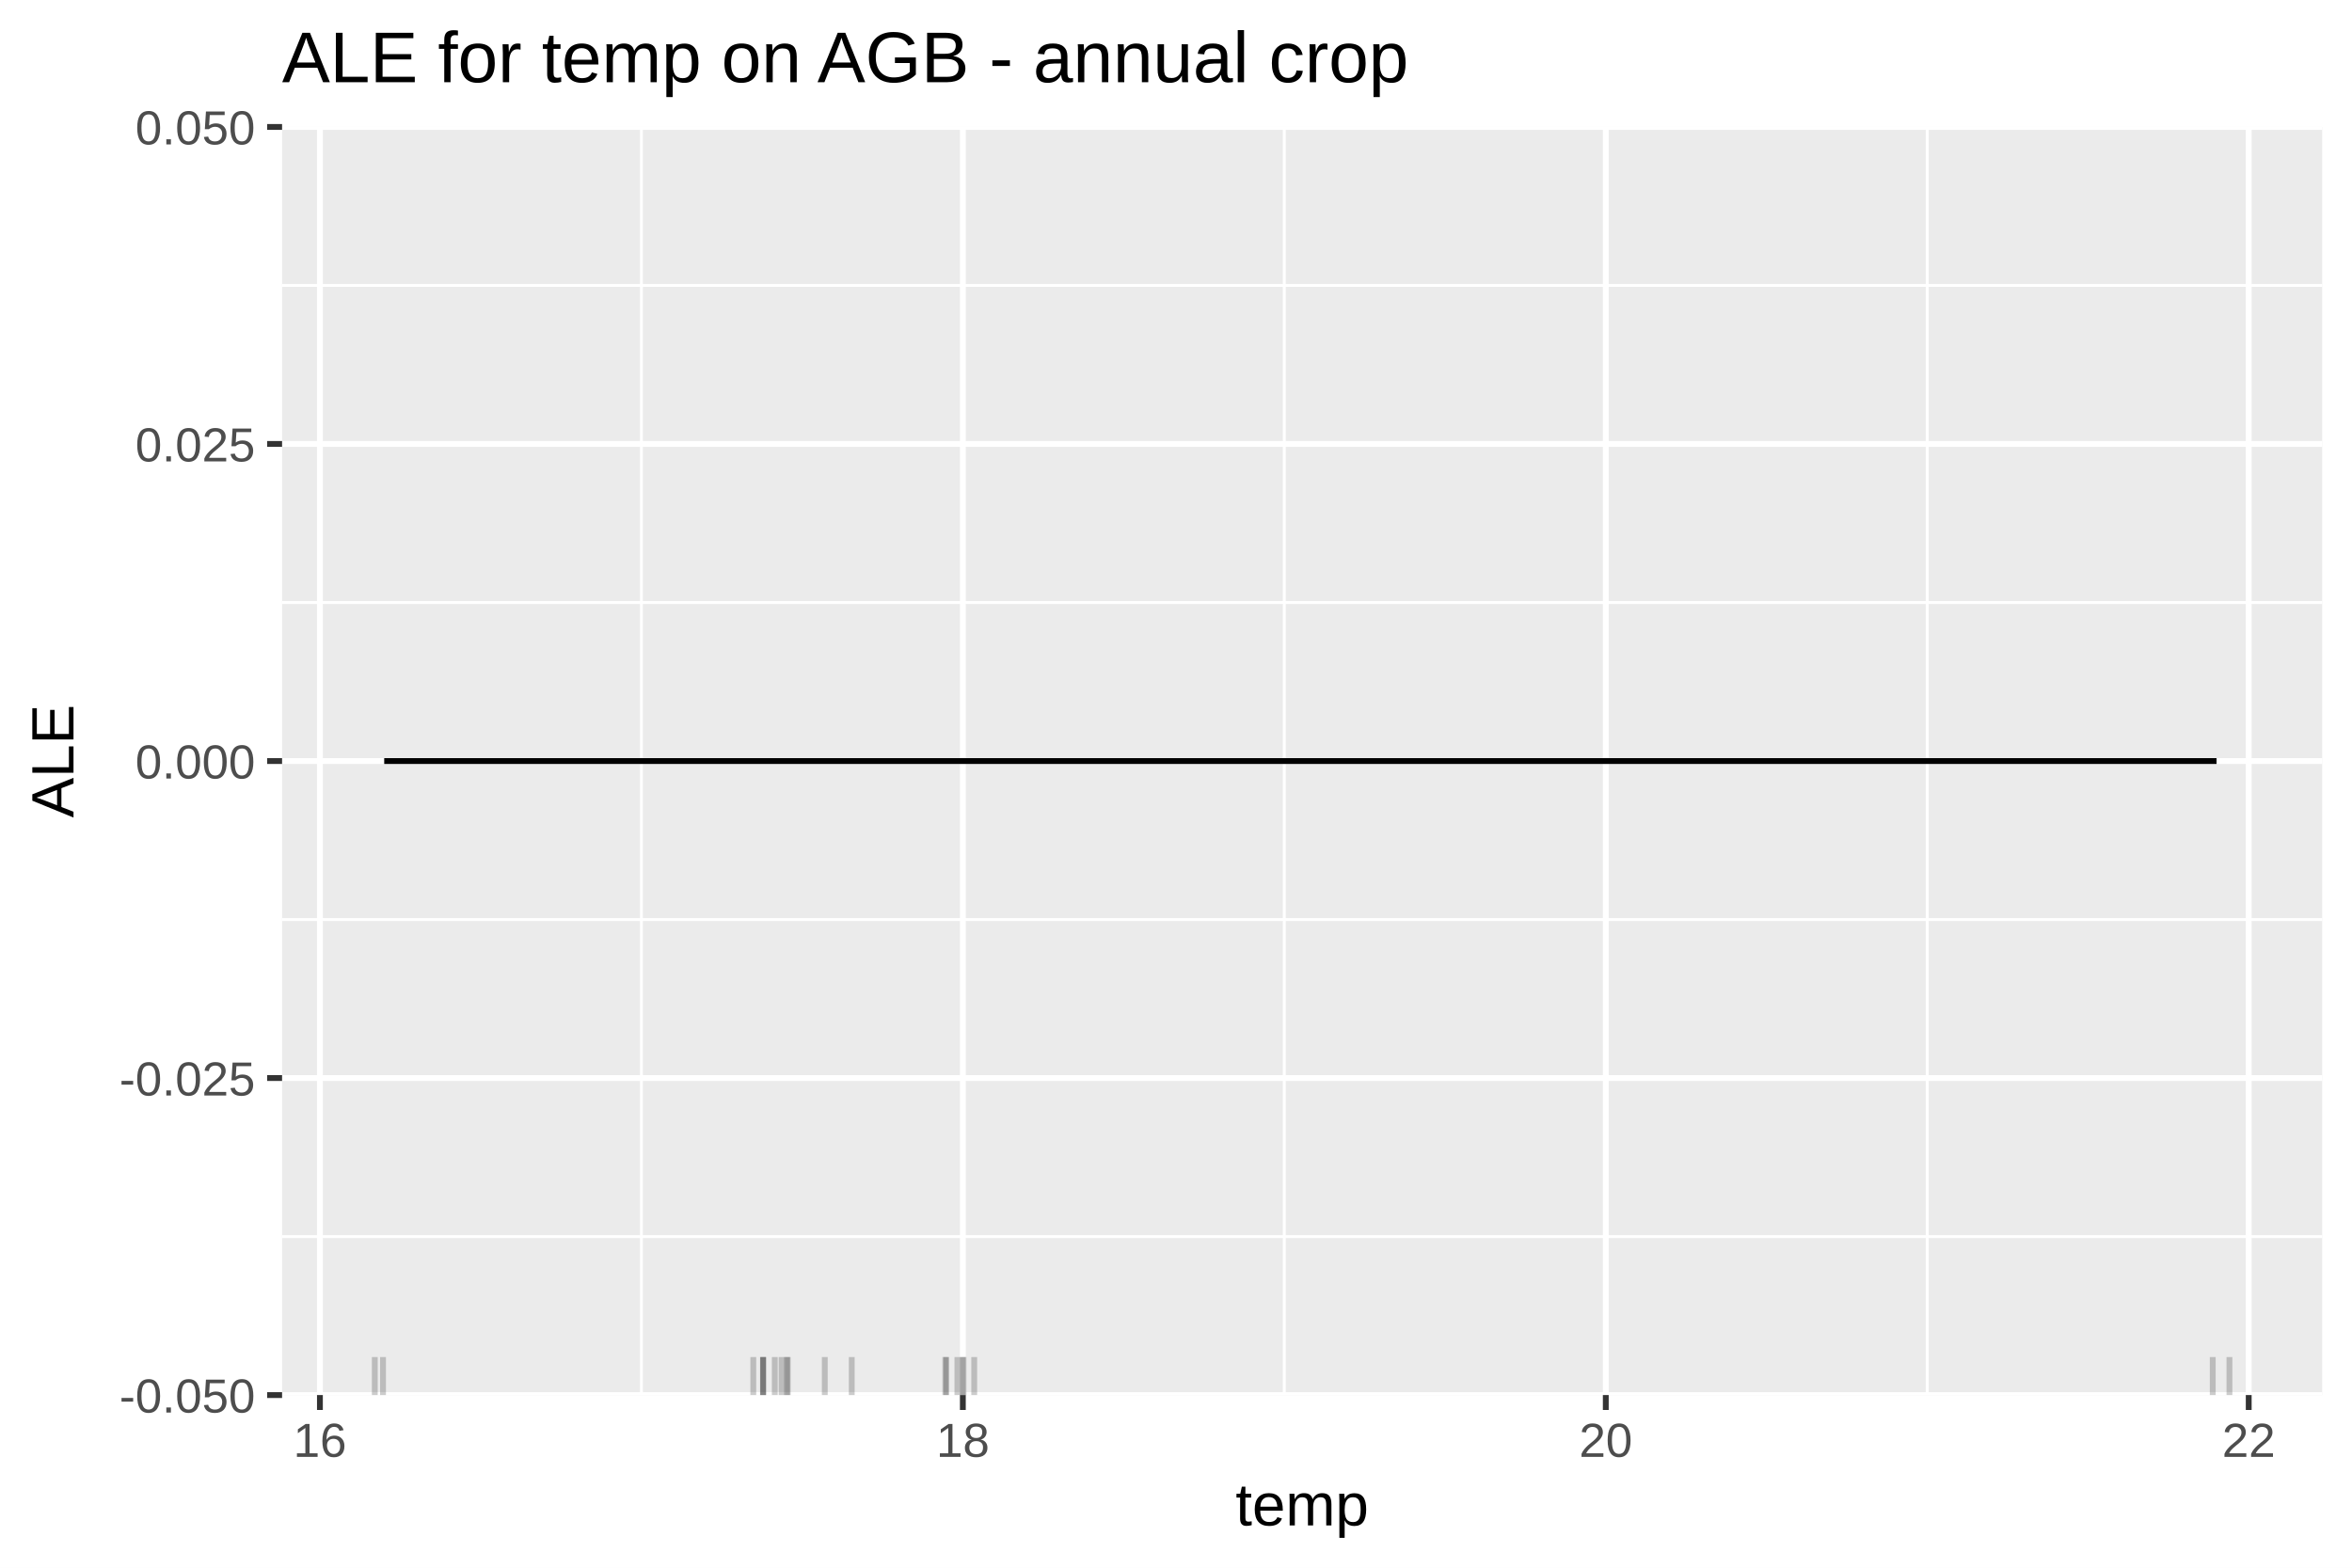
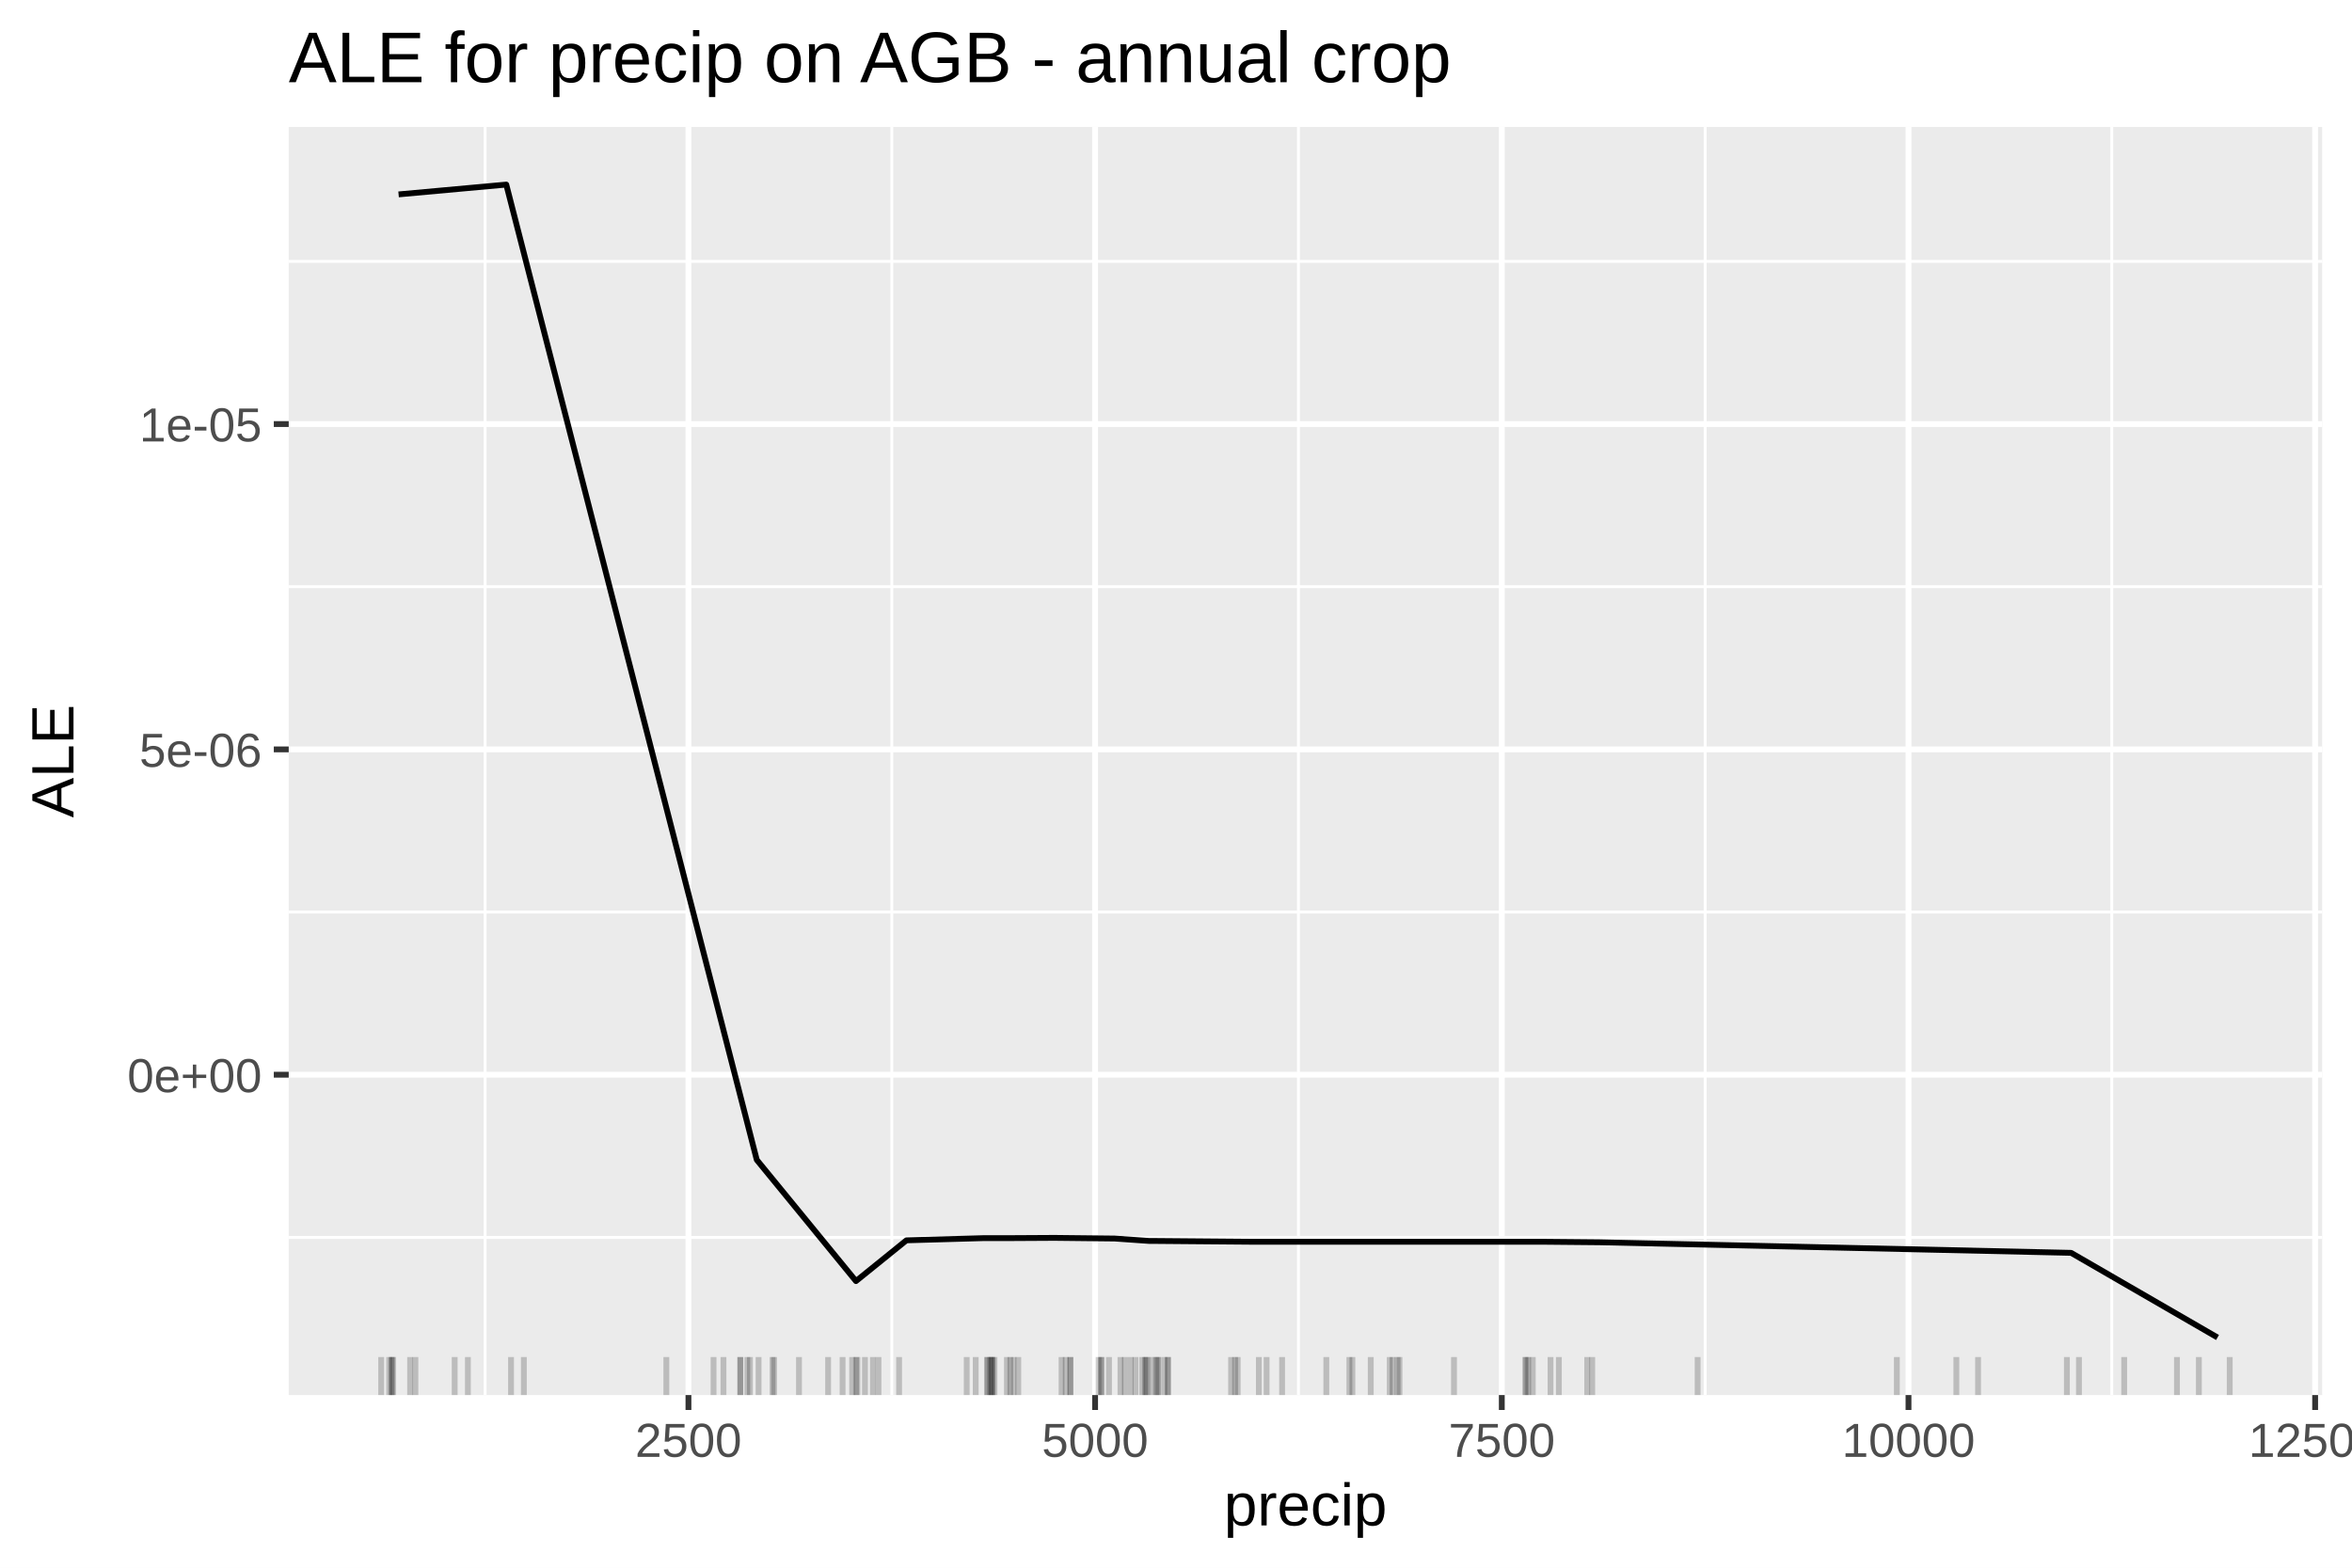
<svg xmlns="http://www.w3.org/2000/svg" class="svglite" width="432.00pt" height="288.00pt" viewBox="0 0 432.00 288.00">
  <defs>
    <style type="text/css">
    .svglite line, .svglite polyline, .svglite polygon, .svglite path, .svglite rect, .svglite circle {
      fill: none;
      stroke: #000000;
      stroke-linecap: round;
      stroke-linejoin: round;
      stroke-miterlimit: 10.00;
    }
    .svglite text {
      white-space: pre;
    }
  </style>
  </defs>
  <rect width="100%" height="100%" style="stroke: none; fill: #FFFFFF;" />
  <defs>
    <clipPath id="cpMC4wMHw0MzIuMDB8MC4wMHwyODguMDA=">
      <rect x="0.00" y="0.00" width="432.00" height="288.00" />
    </clipPath>
  </defs>
  <g clip-path="url(#cpMC4wMHw0MzIuMDB8MC4wMHwyODguMDA=)">
    <rect x="0" y="0.00" width="432.00" height="288.00" style="stroke-width: 1.07; stroke: #FFFFFF; fill: #FFFFFF;" />
  </g>
  <defs>
-     <clipPath id="cpNTEuODF8NDI2LjUyfDIzLjMyfDI1Ni4yOQ==">
-       <rect x="51.81" y="23.32" width="374.71" height="232.97" />
+     <clipPath id="cpNTMuMDN8NDI2LjUyfDIzLjMyfDI1Ni4yOQ==">
+       <rect x="53.03" y="23.32" width="373.49" height="232.97" />
    </clipPath>
  </defs>
-   <g clip-path="url(#cpNTEuODF8NDI2LjUyfDIzLjMyfDI1Ni4yOQ==)">
-     <rect x="51.81" y="23.32" width="374.71" height="232.97" style="stroke-width: 1.07; stroke: none; fill: #EBEBEB;" />
-     <polyline points="51.81,227.17 426.52,227.17 " style="stroke-width: 0.53; stroke: #FFFFFF; stroke-linecap: butt;" />
-     <polyline points="51.81,168.93 426.52,168.93 " style="stroke-width: 0.53; stroke: #FFFFFF; stroke-linecap: butt;" />
-     <polyline points="51.81,110.69 426.52,110.69 " style="stroke-width: 0.53; stroke: #FFFFFF; stroke-linecap: butt;" />
-     <polyline points="51.81,52.44 426.52,52.44 " style="stroke-width: 0.53; stroke: #FFFFFF; stroke-linecap: butt;" />
-     <polyline points="117.81,256.29 117.81,23.32 " style="stroke-width: 0.53; stroke: #FFFFFF; stroke-linecap: butt;" />
-     <polyline points="235.89,256.29 235.89,23.32 " style="stroke-width: 0.53; stroke: #FFFFFF; stroke-linecap: butt;" />
-     <polyline points="353.98,256.29 353.98,23.32 " style="stroke-width: 0.53; stroke: #FFFFFF; stroke-linecap: butt;" />
-     <polyline points="51.81,256.29 426.52,256.29 " style="stroke-width: 1.07; stroke: #FFFFFF; stroke-linecap: butt;" />
-     <polyline points="51.81,198.05 426.52,198.05 " style="stroke-width: 1.07; stroke: #FFFFFF; stroke-linecap: butt;" />
-     <polyline points="51.81,139.81 426.52,139.81 " style="stroke-width: 1.07; stroke: #FFFFFF; stroke-linecap: butt;" />
-     <polyline points="51.81,81.56 426.52,81.56 " style="stroke-width: 1.07; stroke: #FFFFFF; stroke-linecap: butt;" />
-     <polyline points="51.81,23.32 426.52,23.32 " style="stroke-width: 1.07; stroke: #FFFFFF; stroke-linecap: butt;" />
-     <polyline points="58.76,256.29 58.76,23.32 " style="stroke-width: 1.07; stroke: #FFFFFF; stroke-linecap: butt;" />
-     <polyline points="176.85,256.29 176.85,23.32 " style="stroke-width: 1.07; stroke: #FFFFFF; stroke-linecap: butt;" />
-     <polyline points="294.94,256.29 294.94,23.32 " style="stroke-width: 1.07; stroke: #FFFFFF; stroke-linecap: butt;" />
-     <polyline points="413.03,256.29 413.03,23.32 " style="stroke-width: 1.07; stroke: #FFFFFF; stroke-linecap: butt;" />
-     <polyline points="70.57,139.81 141.42,139.81 153.23,139.81 176.85,139.81 407.12,139.81 " style="stroke-width: 1.07; stroke-linecap: butt;" />
-     <line x1="70.35" y1="256.29" x2="70.35" y2="249.31" style="stroke-width: 1.07; stroke: #000000; stroke-opacity: 0.20; stroke-linecap: butt;" />
-     <line x1="68.84" y1="256.29" x2="68.84" y2="249.31" style="stroke-width: 1.07; stroke: #000000; stroke-opacity: 0.20; stroke-linecap: butt;" />
-     <line x1="143.56" y1="256.29" x2="143.56" y2="249.31" style="stroke-width: 1.07; stroke: #000000; stroke-opacity: 0.20; stroke-linecap: butt;" />
-     <line x1="140.20" y1="256.29" x2="140.20" y2="249.31" style="stroke-width: 1.07; stroke: #000000; stroke-opacity: 0.20; stroke-linecap: butt;" />
-     <line x1="140.13" y1="256.29" x2="140.13" y2="249.31" style="stroke-width: 1.07; stroke: #000000; stroke-opacity: 0.20; stroke-linecap: butt;" />
-     <line x1="144.54" y1="256.29" x2="144.54" y2="249.31" style="stroke-width: 1.07; stroke: #000000; stroke-opacity: 0.20; stroke-linecap: butt;" />
-     <line x1="175.85" y1="256.29" x2="175.85" y2="249.31" style="stroke-width: 1.07; stroke: #000000; stroke-opacity: 0.20; stroke-linecap: butt;" />
-     <line x1="173.63" y1="256.29" x2="173.63" y2="249.31" style="stroke-width: 1.07; stroke: #000000; stroke-opacity: 0.20; stroke-linecap: butt;" />
-     <line x1="144.68" y1="256.29" x2="144.68" y2="249.31" style="stroke-width: 1.07; stroke: #000000; stroke-opacity: 0.20; stroke-linecap: butt;" />
-     <line x1="142.31" y1="256.29" x2="142.31" y2="249.31" style="stroke-width: 1.07; stroke: #000000; stroke-opacity: 0.20; stroke-linecap: butt;" />
-     <line x1="176.97" y1="256.29" x2="176.97" y2="249.31" style="stroke-width: 1.07; stroke: #000000; stroke-opacity: 0.20; stroke-linecap: butt;" />
-     <line x1="178.94" y1="256.29" x2="178.94" y2="249.31" style="stroke-width: 1.07; stroke: #000000; stroke-opacity: 0.20; stroke-linecap: butt;" />
-     <line x1="156.44" y1="256.29" x2="156.44" y2="249.31" style="stroke-width: 1.07; stroke: #000000; stroke-opacity: 0.20; stroke-linecap: butt;" />
-     <line x1="151.49" y1="256.29" x2="151.49" y2="249.31" style="stroke-width: 1.07; stroke: #000000; stroke-opacity: 0.20; stroke-linecap: butt;" />
-     <line x1="140.16" y1="256.29" x2="140.16" y2="249.31" style="stroke-width: 1.07; stroke: #000000; stroke-opacity: 0.20; stroke-linecap: butt;" />
-     <line x1="138.36" y1="256.29" x2="138.36" y2="249.31" style="stroke-width: 1.07; stroke: #000000; stroke-opacity: 0.20; stroke-linecap: butt;" />
-     <line x1="173.82" y1="256.29" x2="173.82" y2="249.31" style="stroke-width: 1.07; stroke: #000000; stroke-opacity: 0.20; stroke-linecap: butt;" />
-     <line x1="176.81" y1="256.29" x2="176.81" y2="249.31" style="stroke-width: 1.07; stroke: #000000; stroke-opacity: 0.20; stroke-linecap: butt;" />
-     <line x1="409.49" y1="256.29" x2="409.49" y2="249.31" style="stroke-width: 1.07; stroke: #000000; stroke-opacity: 0.20; stroke-linecap: butt;" />
-     <line x1="406.42" y1="256.29" x2="406.42" y2="249.31" style="stroke-width: 1.07; stroke: #000000; stroke-opacity: 0.20; stroke-linecap: butt;" />
+   <g clip-path="url(#cpNTMuMDN8NDI2LjUyfDIzLjMyfDI1Ni4yOQ==)">
+     <rect x="53.03" y="23.32" width="373.49" height="232.97" style="stroke-width: 1.07; stroke: none; fill: #EBEBEB;" />
+     <polyline points="53.03,227.33 426.52,227.33 " style="stroke-width: 0.53; stroke: #FFFFFF; stroke-linecap: butt;" />
+     <polyline points="53.03,167.55 426.52,167.55 " style="stroke-width: 0.53; stroke: #FFFFFF; stroke-linecap: butt;" />
+     <polyline points="53.03,107.78 426.52,107.78 " style="stroke-width: 0.53; stroke: #FFFFFF; stroke-linecap: butt;" />
+     <polyline points="53.03,48.01 426.52,48.01 " style="stroke-width: 0.53; stroke: #FFFFFF; stroke-linecap: butt;" />
+     <polyline points="89.10,256.29 89.10,23.32 " style="stroke-width: 0.53; stroke: #FFFFFF; stroke-linecap: butt;" />
+     <polyline points="163.80,256.29 163.80,23.32 " style="stroke-width: 0.53; stroke: #FFFFFF; stroke-linecap: butt;" />
+     <polyline points="238.49,256.29 238.49,23.32 " style="stroke-width: 0.53; stroke: #FFFFFF; stroke-linecap: butt;" />
+     <polyline points="313.19,256.29 313.19,23.32 " style="stroke-width: 0.53; stroke: #FFFFFF; stroke-linecap: butt;" />
+     <polyline points="387.88,256.29 387.88,23.32 " style="stroke-width: 0.53; stroke: #FFFFFF; stroke-linecap: butt;" />
+     <polyline points="53.03,197.44 426.52,197.44 " style="stroke-width: 1.07; stroke: #FFFFFF; stroke-linecap: butt;" />
+     <polyline points="53.03,137.67 426.52,137.67 " style="stroke-width: 1.07; stroke: #FFFFFF; stroke-linecap: butt;" />
+     <polyline points="53.03,77.90 426.52,77.90 " style="stroke-width: 1.07; stroke: #FFFFFF; stroke-linecap: butt;" />
+     <polyline points="126.45,256.29 126.45,23.32 " style="stroke-width: 1.07; stroke: #FFFFFF; stroke-linecap: butt;" />
+     <polyline points="201.14,256.29 201.14,23.32 " style="stroke-width: 1.07; stroke: #FFFFFF; stroke-linecap: butt;" />
+     <polyline points="275.84,256.29 275.84,23.32 " style="stroke-width: 1.07; stroke: #FFFFFF; stroke-linecap: butt;" />
+     <polyline points="350.54,256.29 350.54,23.32 " style="stroke-width: 1.07; stroke: #FFFFFF; stroke-linecap: butt;" />
+     <polyline points="425.23,256.29 425.23,23.32 " style="stroke-width: 1.07; stroke: #FFFFFF; stroke-linecap: butt;" />
+     <polyline points="73.21,35.71 92.99,33.91 139.00,213.08 157.22,235.35 166.49,227.86 180.53,227.46 184.71,227.46 193.68,227.41 204.73,227.53 211.00,227.97 211.30,227.97 229.53,228.12 251.04,228.12 254.63,228.12 283.01,228.12 293.77,228.22 380.41,230.16 407.30,245.71 " style="stroke-width: 1.07; stroke-linecap: butt;" />
+     <line x1="83.51" y1="256.29" x2="83.51" y2="249.31" style="stroke-width: 1.07; stroke: #000000; stroke-opacity: 0.20; stroke-linecap: butt;" />
+     <line x1="71.49" y1="256.29" x2="71.49" y2="249.31" style="stroke-width: 1.07; stroke: #000000; stroke-opacity: 0.20; stroke-linecap: butt;" />
+     <line x1="75.33" y1="256.29" x2="75.33" y2="249.31" style="stroke-width: 1.07; stroke: #000000; stroke-opacity: 0.20; stroke-linecap: butt;" />
+     <line x1="71.99" y1="256.29" x2="71.99" y2="249.31" style="stroke-width: 1.07; stroke: #000000; stroke-opacity: 0.20; stroke-linecap: butt;" />
+     <line x1="71.92" y1="256.29" x2="71.92" y2="249.31" style="stroke-width: 1.07; stroke: #000000; stroke-opacity: 0.20; stroke-linecap: butt;" />
+     <line x1="76.30" y1="256.29" x2="76.30" y2="249.31" style="stroke-width: 1.07; stroke: #000000; stroke-opacity: 0.20; stroke-linecap: butt;" />
+     <line x1="72.22" y1="256.29" x2="72.22" y2="249.31" style="stroke-width: 1.07; stroke: #000000; stroke-opacity: 0.20; stroke-linecap: butt;" />
+     <line x1="70.01" y1="256.29" x2="70.01" y2="249.31" style="stroke-width: 1.07; stroke: #000000; stroke-opacity: 0.20; stroke-linecap: butt;" />
+     <line x1="96.22" y1="256.29" x2="96.22" y2="249.31" style="stroke-width: 1.07; stroke: #000000; stroke-opacity: 0.20; stroke-linecap: butt;" />
+     <line x1="93.86" y1="256.29" x2="93.86" y2="249.31" style="stroke-width: 1.07; stroke: #000000; stroke-opacity: 0.20; stroke-linecap: butt;" />
+     <line x1="85.94" y1="256.29" x2="85.94" y2="249.31" style="stroke-width: 1.07; stroke: #000000; stroke-opacity: 0.20; stroke-linecap: butt;" />
+     <line x1="146.75" y1="256.29" x2="146.75" y2="249.31" style="stroke-width: 1.07; stroke: #000000; stroke-opacity: 0.20; stroke-linecap: butt;" />
+     <line x1="142.18" y1="256.29" x2="142.18" y2="249.31" style="stroke-width: 1.07; stroke: #000000; stroke-opacity: 0.20; stroke-linecap: butt;" />
+     <line x1="137.27" y1="256.29" x2="137.27" y2="249.31" style="stroke-width: 1.07; stroke: #000000; stroke-opacity: 0.20; stroke-linecap: butt;" />
+     <line x1="137.74" y1="256.29" x2="137.74" y2="249.31" style="stroke-width: 1.07; stroke: #000000; stroke-opacity: 0.20; stroke-linecap: butt;" />
+     <line x1="135.96" y1="256.29" x2="135.96" y2="249.31" style="stroke-width: 1.07; stroke: #000000; stroke-opacity: 0.20; stroke-linecap: butt;" />
+     <line x1="135.99" y1="256.29" x2="135.99" y2="249.31" style="stroke-width: 1.07; stroke: #000000; stroke-opacity: 0.20; stroke-linecap: butt;" />
+     <line x1="152.10" y1="256.29" x2="152.10" y2="249.31" style="stroke-width: 1.07; stroke: #000000; stroke-opacity: 0.20; stroke-linecap: butt;" />
+     <line x1="157.48" y1="256.29" x2="157.48" y2="249.31" style="stroke-width: 1.07; stroke: #000000; stroke-opacity: 0.20; stroke-linecap: butt;" />
+     <line x1="156.52" y1="256.29" x2="156.52" y2="249.31" style="stroke-width: 1.07; stroke: #000000; stroke-opacity: 0.20; stroke-linecap: butt;" />
+     <line x1="157.24" y1="256.29" x2="157.24" y2="249.31" style="stroke-width: 1.07; stroke: #000000; stroke-opacity: 0.20; stroke-linecap: butt;" />
+     <line x1="160.33" y1="256.29" x2="160.33" y2="249.31" style="stroke-width: 1.07; stroke: #000000; stroke-opacity: 0.20; stroke-linecap: butt;" />
+     <line x1="132.88" y1="256.29" x2="132.88" y2="249.31" style="stroke-width: 1.07; stroke: #000000; stroke-opacity: 0.20; stroke-linecap: butt;" />
+     <line x1="154.76" y1="256.29" x2="154.76" y2="249.31" style="stroke-width: 1.07; stroke: #000000; stroke-opacity: 0.20; stroke-linecap: butt;" />
+     <line x1="158.87" y1="256.29" x2="158.87" y2="249.31" style="stroke-width: 1.07; stroke: #000000; stroke-opacity: 0.20; stroke-linecap: butt;" />
+     <line x1="139.33" y1="256.29" x2="139.33" y2="249.31" style="stroke-width: 1.07; stroke: #000000; stroke-opacity: 0.20; stroke-linecap: butt;" />
+     <line x1="122.39" y1="256.29" x2="122.39" y2="249.31" style="stroke-width: 1.07; stroke: #000000; stroke-opacity: 0.20; stroke-linecap: butt;" />
+     <line x1="141.90" y1="256.29" x2="141.90" y2="249.31" style="stroke-width: 1.07; stroke: #000000; stroke-opacity: 0.20; stroke-linecap: butt;" />
+     <line x1="181.41" y1="256.29" x2="181.41" y2="249.31" style="stroke-width: 1.07; stroke: #000000; stroke-opacity: 0.20; stroke-linecap: butt;" />
+     <line x1="182.23" y1="256.29" x2="182.23" y2="249.31" style="stroke-width: 1.07; stroke: #000000; stroke-opacity: 0.20; stroke-linecap: butt;" />
+     <line x1="131.06" y1="256.29" x2="131.06" y2="249.31" style="stroke-width: 1.07; stroke: #000000; stroke-opacity: 0.20; stroke-linecap: butt;" />
+     <line x1="177.56" y1="256.29" x2="177.56" y2="249.31" style="stroke-width: 1.07; stroke: #000000; stroke-opacity: 0.20; stroke-linecap: butt;" />
+     <line x1="181.29" y1="256.29" x2="181.29" y2="249.31" style="stroke-width: 1.07; stroke: #000000; stroke-opacity: 0.20; stroke-linecap: butt;" />
+     <line x1="161.35" y1="256.29" x2="161.35" y2="249.31" style="stroke-width: 1.07; stroke: #000000; stroke-opacity: 0.20; stroke-linecap: butt;" />
+     <line x1="182.33" y1="256.29" x2="182.33" y2="249.31" style="stroke-width: 1.07; stroke: #000000; stroke-opacity: 0.20; stroke-linecap: butt;" />
+     <line x1="186.16" y1="256.29" x2="186.16" y2="249.31" style="stroke-width: 1.07; stroke: #000000; stroke-opacity: 0.20; stroke-linecap: butt;" />
+     <line x1="184.95" y1="256.29" x2="184.95" y2="249.31" style="stroke-width: 1.07; stroke: #000000; stroke-opacity: 0.20; stroke-linecap: butt;" />
+     <line x1="181.85" y1="256.29" x2="181.85" y2="249.31" style="stroke-width: 1.07; stroke: #000000; stroke-opacity: 0.20; stroke-linecap: butt;" />
+     <line x1="179.21" y1="256.29" x2="179.21" y2="249.31" style="stroke-width: 1.07; stroke: #000000; stroke-opacity: 0.20; stroke-linecap: butt;" />
+     <line x1="182.66" y1="256.29" x2="182.66" y2="249.31" style="stroke-width: 1.07; stroke: #000000; stroke-opacity: 0.20; stroke-linecap: butt;" />
+     <line x1="182.08" y1="256.29" x2="182.08" y2="249.31" style="stroke-width: 1.07; stroke: #000000; stroke-opacity: 0.20; stroke-linecap: butt;" />
+     <line x1="165.14" y1="256.29" x2="165.14" y2="249.31" style="stroke-width: 1.07; stroke: #000000; stroke-opacity: 0.20; stroke-linecap: butt;" />
+     <line x1="227.33" y1="256.29" x2="227.33" y2="249.31" style="stroke-width: 1.07; stroke: #000000; stroke-opacity: 0.20; stroke-linecap: butt;" />
+     <line x1="248.40" y1="256.29" x2="248.40" y2="249.31" style="stroke-width: 1.07; stroke: #000000; stroke-opacity: 0.20; stroke-linecap: butt;" />
+     <line x1="247.85" y1="256.29" x2="247.85" y2="249.31" style="stroke-width: 1.07; stroke: #000000; stroke-opacity: 0.20; stroke-linecap: butt;" />
+     <line x1="212.35" y1="256.29" x2="212.35" y2="249.31" style="stroke-width: 1.07; stroke: #000000; stroke-opacity: 0.20; stroke-linecap: butt;" />
+     <line x1="196.59" y1="256.29" x2="196.59" y2="249.31" style="stroke-width: 1.07; stroke: #000000; stroke-opacity: 0.20; stroke-linecap: butt;" />
+     <line x1="194.98" y1="256.29" x2="194.98" y2="249.31" style="stroke-width: 1.07; stroke: #000000; stroke-opacity: 0.20; stroke-linecap: butt;" />
+     <line x1="195.75" y1="256.29" x2="195.75" y2="249.31" style="stroke-width: 1.07; stroke: #000000; stroke-opacity: 0.20; stroke-linecap: butt;" />
+     <line x1="187.03" y1="256.29" x2="187.03" y2="249.31" style="stroke-width: 1.07; stroke: #000000; stroke-opacity: 0.20; stroke-linecap: butt;" />
+     <line x1="196.62" y1="256.29" x2="196.62" y2="249.31" style="stroke-width: 1.07; stroke: #000000; stroke-opacity: 0.20; stroke-linecap: butt;" />
+     <line x1="185.57" y1="256.29" x2="185.57" y2="249.31" style="stroke-width: 1.07; stroke: #000000; stroke-opacity: 0.20; stroke-linecap: butt;" />
+     <line x1="210.52" y1="256.29" x2="210.52" y2="249.31" style="stroke-width: 1.07; stroke: #000000; stroke-opacity: 0.20; stroke-linecap: butt;" />
+     <line x1="212.76" y1="256.29" x2="212.76" y2="249.31" style="stroke-width: 1.07; stroke: #000000; stroke-opacity: 0.20; stroke-linecap: butt;" />
+     <line x1="232.64" y1="256.29" x2="232.64" y2="249.31" style="stroke-width: 1.07; stroke: #000000; stroke-opacity: 0.20; stroke-linecap: butt;" />
+     <line x1="205.80" y1="256.29" x2="205.80" y2="249.31" style="stroke-width: 1.07; stroke: #000000; stroke-opacity: 0.20; stroke-linecap: butt;" />
+     <line x1="208.56" y1="256.29" x2="208.56" y2="249.31" style="stroke-width: 1.07; stroke: #000000; stroke-opacity: 0.20; stroke-linecap: butt;" />
+     <line x1="210.73" y1="256.29" x2="210.73" y2="249.31" style="stroke-width: 1.07; stroke: #000000; stroke-opacity: 0.20; stroke-linecap: butt;" />
+     <line x1="214.45" y1="256.29" x2="214.45" y2="249.31" style="stroke-width: 1.07; stroke: #000000; stroke-opacity: 0.20; stroke-linecap: butt;" />
+     <line x1="214.59" y1="256.29" x2="214.59" y2="249.31" style="stroke-width: 1.07; stroke: #000000; stroke-opacity: 0.20; stroke-linecap: butt;" />
+     <line x1="202.20" y1="256.29" x2="202.20" y2="249.31" style="stroke-width: 1.07; stroke: #000000; stroke-opacity: 0.20; stroke-linecap: butt;" />
+     <line x1="291.53" y1="256.29" x2="291.53" y2="249.31" style="stroke-width: 1.07; stroke: #000000; stroke-opacity: 0.20; stroke-linecap: butt;" />
+     <line x1="231.22" y1="256.29" x2="231.22" y2="249.31" style="stroke-width: 1.07; stroke: #000000; stroke-opacity: 0.20; stroke-linecap: butt;" />
+     <line x1="207.67" y1="256.29" x2="207.67" y2="249.31" style="stroke-width: 1.07; stroke: #000000; stroke-opacity: 0.20; stroke-linecap: butt;" />
+     <line x1="202.36" y1="256.29" x2="202.36" y2="249.31" style="stroke-width: 1.07; stroke: #000000; stroke-opacity: 0.20; stroke-linecap: butt;" />
+     <line x1="201.79" y1="256.29" x2="201.79" y2="249.31" style="stroke-width: 1.07; stroke: #000000; stroke-opacity: 0.20; stroke-linecap: butt;" />
+     <line x1="206.60" y1="256.29" x2="206.60" y2="249.31" style="stroke-width: 1.07; stroke: #000000; stroke-opacity: 0.20; stroke-linecap: butt;" />
+     <line x1="203.69" y1="256.29" x2="203.69" y2="249.31" style="stroke-width: 1.07; stroke: #000000; stroke-opacity: 0.20; stroke-linecap: butt;" />
+     <line x1="292.45" y1="256.29" x2="292.45" y2="249.31" style="stroke-width: 1.07; stroke: #000000; stroke-opacity: 0.20; stroke-linecap: butt;" />
+     <line x1="235.49" y1="256.29" x2="235.49" y2="249.31" style="stroke-width: 1.07; stroke: #000000; stroke-opacity: 0.20; stroke-linecap: butt;" />
+     <line x1="311.81" y1="256.29" x2="311.81" y2="249.31" style="stroke-width: 1.07; stroke: #000000; stroke-opacity: 0.20; stroke-linecap: butt;" />
+     <line x1="211.63" y1="256.29" x2="211.63" y2="249.31" style="stroke-width: 1.07; stroke: #000000; stroke-opacity: 0.20; stroke-linecap: butt;" />
+     <line x1="209.78" y1="256.29" x2="209.78" y2="249.31" style="stroke-width: 1.07; stroke: #000000; stroke-opacity: 0.20; stroke-linecap: butt;" />
+     <line x1="226.12" y1="256.29" x2="226.12" y2="249.31" style="stroke-width: 1.07; stroke: #000000; stroke-opacity: 0.20; stroke-linecap: butt;" />
+     <line x1="210.30" y1="256.29" x2="210.30" y2="249.31" style="stroke-width: 1.07; stroke: #000000; stroke-opacity: 0.20; stroke-linecap: butt;" />
+     <line x1="226.86" y1="256.29" x2="226.86" y2="249.31" style="stroke-width: 1.07; stroke: #000000; stroke-opacity: 0.20; stroke-linecap: butt;" />
+     <line x1="280.69" y1="256.29" x2="280.69" y2="249.31" style="stroke-width: 1.07; stroke: #000000; stroke-opacity: 0.20; stroke-linecap: butt;" />
+     <line x1="286.32" y1="256.29" x2="286.32" y2="249.31" style="stroke-width: 1.07; stroke: #000000; stroke-opacity: 0.20; stroke-linecap: butt;" />
+     <line x1="280.34" y1="256.29" x2="280.34" y2="249.31" style="stroke-width: 1.07; stroke: #000000; stroke-opacity: 0.20; stroke-linecap: butt;" />
+     <line x1="284.79" y1="256.29" x2="284.79" y2="249.31" style="stroke-width: 1.07; stroke: #000000; stroke-opacity: 0.20; stroke-linecap: butt;" />
+     <line x1="363.32" y1="256.29" x2="363.32" y2="249.31" style="stroke-width: 1.07; stroke: #000000; stroke-opacity: 0.20; stroke-linecap: butt;" />
+     <line x1="212.64" y1="256.29" x2="212.64" y2="249.31" style="stroke-width: 1.07; stroke: #000000; stroke-opacity: 0.20; stroke-linecap: butt;" />
+     <line x1="281.53" y1="256.29" x2="281.53" y2="249.31" style="stroke-width: 1.07; stroke: #000000; stroke-opacity: 0.20; stroke-linecap: butt;" />
+     <line x1="359.33" y1="256.29" x2="359.33" y2="249.31" style="stroke-width: 1.07; stroke: #000000; stroke-opacity: 0.20; stroke-linecap: butt;" />
+     <line x1="255.78" y1="256.29" x2="255.78" y2="249.31" style="stroke-width: 1.07; stroke: #000000; stroke-opacity: 0.20; stroke-linecap: butt;" />
+     <line x1="257.05" y1="256.29" x2="257.05" y2="249.31" style="stroke-width: 1.07; stroke: #000000; stroke-opacity: 0.20; stroke-linecap: butt;" />
+     <line x1="256.70" y1="256.29" x2="256.70" y2="249.31" style="stroke-width: 1.07; stroke: #000000; stroke-opacity: 0.20; stroke-linecap: butt;" />
+     <line x1="251.77" y1="256.29" x2="251.77" y2="249.31" style="stroke-width: 1.07; stroke: #000000; stroke-opacity: 0.20; stroke-linecap: butt;" />
+     <line x1="379.63" y1="256.29" x2="379.63" y2="249.31" style="stroke-width: 1.07; stroke: #000000; stroke-opacity: 0.20; stroke-linecap: butt;" />
+     <line x1="255.26" y1="256.29" x2="255.26" y2="249.31" style="stroke-width: 1.07; stroke: #000000; stroke-opacity: 0.20; stroke-linecap: butt;" />
+     <line x1="390.16" y1="256.29" x2="390.16" y2="249.31" style="stroke-width: 1.07; stroke: #000000; stroke-opacity: 0.20; stroke-linecap: butt;" />
+     <line x1="399.85" y1="256.29" x2="399.85" y2="249.31" style="stroke-width: 1.07; stroke: #000000; stroke-opacity: 0.20; stroke-linecap: butt;" />
+     <line x1="409.54" y1="256.29" x2="409.54" y2="249.31" style="stroke-width: 1.07; stroke: #000000; stroke-opacity: 0.20; stroke-linecap: butt;" />
+     <line x1="403.87" y1="256.29" x2="403.87" y2="249.31" style="stroke-width: 1.07; stroke: #000000; stroke-opacity: 0.20; stroke-linecap: butt;" />
+     <line x1="243.61" y1="256.29" x2="243.61" y2="249.31" style="stroke-width: 1.07; stroke: #000000; stroke-opacity: 0.20; stroke-linecap: butt;" />
+     <line x1="280.14" y1="256.29" x2="280.14" y2="249.31" style="stroke-width: 1.07; stroke: #000000; stroke-opacity: 0.20; stroke-linecap: butt;" />
+     <line x1="267.06" y1="256.29" x2="267.06" y2="249.31" style="stroke-width: 1.07; stroke: #000000; stroke-opacity: 0.20; stroke-linecap: butt;" />
+     <line x1="213.86" y1="256.29" x2="213.86" y2="249.31" style="stroke-width: 1.07; stroke: #000000; stroke-opacity: 0.20; stroke-linecap: butt;" />
+     <line x1="348.40" y1="256.29" x2="348.40" y2="249.31" style="stroke-width: 1.07; stroke: #000000; stroke-opacity: 0.20; stroke-linecap: butt;" />
+     <line x1="381.85" y1="256.29" x2="381.85" y2="249.31" style="stroke-width: 1.07; stroke: #000000; stroke-opacity: 0.20; stroke-linecap: butt;" />
  </g>
  <g clip-path="url(#cpMC4wMHw0MzIuMDB8MC4wMHwyODguMDA=)">
-     <text x="46.88" y="259.50" text-anchor="end" style="font-size: 8.80px;fill: #4D4D4D; font-family: &quot;Liberation Sans&quot;;" textLength="28.35px" lengthAdjust="spacingAndGlyphs">-0.050</text>
-     <text x="46.88" y="201.26" text-anchor="end" style="font-size: 8.80px;fill: #4D4D4D; font-family: &quot;Liberation Sans&quot;;" textLength="28.35px" lengthAdjust="spacingAndGlyphs">-0.025</text>
-     <text x="46.88" y="143.02" text-anchor="end" style="font-size: 8.80px;fill: #4D4D4D; font-family: &quot;Liberation Sans&quot;;" textLength="25.17px" lengthAdjust="spacingAndGlyphs">0.000</text>
-     <text x="46.88" y="84.77" text-anchor="end" style="font-size: 8.80px;fill: #4D4D4D; font-family: &quot;Liberation Sans&quot;;" textLength="25.17px" lengthAdjust="spacingAndGlyphs">0.025</text>
-     <text x="46.88" y="26.53" text-anchor="end" style="font-size: 8.80px;fill: #4D4D4D; font-family: &quot;Liberation Sans&quot;;" textLength="25.17px" lengthAdjust="spacingAndGlyphs">0.050</text>
-     <polyline points="49.07,256.29 51.81,256.29 " style="stroke-width: 1.07; stroke: #333333; stroke-linecap: butt;" />
-     <polyline points="49.07,198.05 51.81,198.05 " style="stroke-width: 1.07; stroke: #333333; stroke-linecap: butt;" />
-     <polyline points="49.07,139.81 51.81,139.81 " style="stroke-width: 1.07; stroke: #333333; stroke-linecap: butt;" />
-     <polyline points="49.07,81.56 51.81,81.56 " style="stroke-width: 1.07; stroke: #333333; stroke-linecap: butt;" />
-     <polyline points="49.07,23.32 51.81,23.32 " style="stroke-width: 1.07; stroke: #333333; stroke-linecap: butt;" />
-     <polyline points="58.76,259.03 58.76,256.29 " style="stroke-width: 1.07; stroke: #333333; stroke-linecap: butt;" />
-     <polyline points="176.85,259.03 176.85,256.29 " style="stroke-width: 1.07; stroke: #333333; stroke-linecap: butt;" />
-     <polyline points="294.94,259.03 294.94,256.29 " style="stroke-width: 1.07; stroke: #333333; stroke-linecap: butt;" />
-     <polyline points="413.03,259.03 413.03,256.29 " style="stroke-width: 1.07; stroke: #333333; stroke-linecap: butt;" />
-     <text x="58.76" y="267.64" text-anchor="middle" style="font-size: 8.80px;fill: #4D4D4D; font-family: &quot;Liberation Sans&quot;;" textLength="11.19px" lengthAdjust="spacingAndGlyphs">16</text>
-     <text x="176.85" y="267.64" text-anchor="middle" style="font-size: 8.80px;fill: #4D4D4D; font-family: &quot;Liberation Sans&quot;;" textLength="11.19px" lengthAdjust="spacingAndGlyphs">18</text>
-     <text x="294.94" y="267.64" text-anchor="middle" style="font-size: 8.80px;fill: #4D4D4D; font-family: &quot;Liberation Sans&quot;;" textLength="11.19px" lengthAdjust="spacingAndGlyphs">20</text>
-     <text x="413.03" y="267.64" text-anchor="middle" style="font-size: 8.80px;fill: #4D4D4D; font-family: &quot;Liberation Sans&quot;;" textLength="11.19px" lengthAdjust="spacingAndGlyphs">22</text>
-     <text x="239.16" y="280.23" text-anchor="middle" style="font-size: 11.00px; font-family: &quot;Liberation Sans&quot;;" textLength="28.78px" lengthAdjust="spacingAndGlyphs">temp</text>
+     <text x="48.10" y="200.65" text-anchor="end" style="font-size: 8.80px;fill: #4D4D4D; font-family: &quot;Liberation Sans&quot;;" textLength="29.57px" lengthAdjust="spacingAndGlyphs">0e+00</text>
+     <text x="48.10" y="140.88" text-anchor="end" style="font-size: 8.80px;fill: #4D4D4D; font-family: &quot;Liberation Sans&quot;;" textLength="25.37px" lengthAdjust="spacingAndGlyphs">5e-06</text>
+     <text x="48.10" y="81.10" text-anchor="end" style="font-size: 8.80px;fill: #4D4D4D; font-family: &quot;Liberation Sans&quot;;" textLength="25.37px" lengthAdjust="spacingAndGlyphs">1e-05</text>
+     <polyline points="50.29,197.44 53.03,197.44 " style="stroke-width: 1.07; stroke: #333333; stroke-linecap: butt;" />
+     <polyline points="50.29,137.67 53.03,137.67 " style="stroke-width: 1.07; stroke: #333333; stroke-linecap: butt;" />
+     <polyline points="50.29,77.90 53.03,77.90 " style="stroke-width: 1.07; stroke: #333333; stroke-linecap: butt;" />
+     <polyline points="126.45,259.03 126.45,256.29 " style="stroke-width: 1.07; stroke: #333333; stroke-linecap: butt;" />
+     <polyline points="201.14,259.03 201.14,256.29 " style="stroke-width: 1.07; stroke: #333333; stroke-linecap: butt;" />
+     <polyline points="275.84,259.03 275.84,256.29 " style="stroke-width: 1.07; stroke: #333333; stroke-linecap: butt;" />
+     <polyline points="350.54,259.03 350.54,256.29 " style="stroke-width: 1.07; stroke: #333333; stroke-linecap: butt;" />
+     <polyline points="425.23,259.03 425.23,256.29 " style="stroke-width: 1.07; stroke: #333333; stroke-linecap: butt;" />
+     <text x="126.45" y="267.64" text-anchor="middle" style="font-size: 8.80px;fill: #4D4D4D; font-family: &quot;Liberation Sans&quot;;" textLength="22.38px" lengthAdjust="spacingAndGlyphs">2500</text>
+     <text x="201.14" y="267.64" text-anchor="middle" style="font-size: 8.80px;fill: #4D4D4D; font-family: &quot;Liberation Sans&quot;;" textLength="22.38px" lengthAdjust="spacingAndGlyphs">5000</text>
+     <text x="275.84" y="267.64" text-anchor="middle" style="font-size: 8.80px;fill: #4D4D4D; font-family: &quot;Liberation Sans&quot;;" textLength="22.38px" lengthAdjust="spacingAndGlyphs">7500</text>
+     <text x="350.54" y="267.64" text-anchor="middle" style="font-size: 8.80px;fill: #4D4D4D; font-family: &quot;Liberation Sans&quot;;" textLength="27.97px" lengthAdjust="spacingAndGlyphs">10000</text>
+     <text x="425.23" y="267.64" text-anchor="middle" style="font-size: 8.80px;fill: #4D4D4D; font-family: &quot;Liberation Sans&quot;;" textLength="27.97px" lengthAdjust="spacingAndGlyphs">12500</text>
+     <text x="239.78" y="280.23" text-anchor="middle" style="font-size: 11.00px; font-family: &quot;Liberation Sans&quot;;" textLength="34.12px" lengthAdjust="spacingAndGlyphs">precip</text>
    <text transform="translate(13.50,139.81) rotate(-90)" text-anchor="middle" style="font-size: 11.00px; font-family: &quot;Liberation Sans&quot;;" textLength="20.60px" lengthAdjust="spacingAndGlyphs">ALE</text>
-     <text x="51.81" y="15.10" style="font-size: 13.20px; font-family: &quot;Liberation Sans&quot;;" textLength="229.69px" lengthAdjust="spacingAndGlyphs">ALE for temp on AGB - annual crop</text>
+     <text x="53.03" y="15.10" style="font-size: 13.20px; font-family: &quot;Liberation Sans&quot;;" textLength="236.09px" lengthAdjust="spacingAndGlyphs">ALE for precip on AGB - annual crop</text>
  </g>
</svg>
